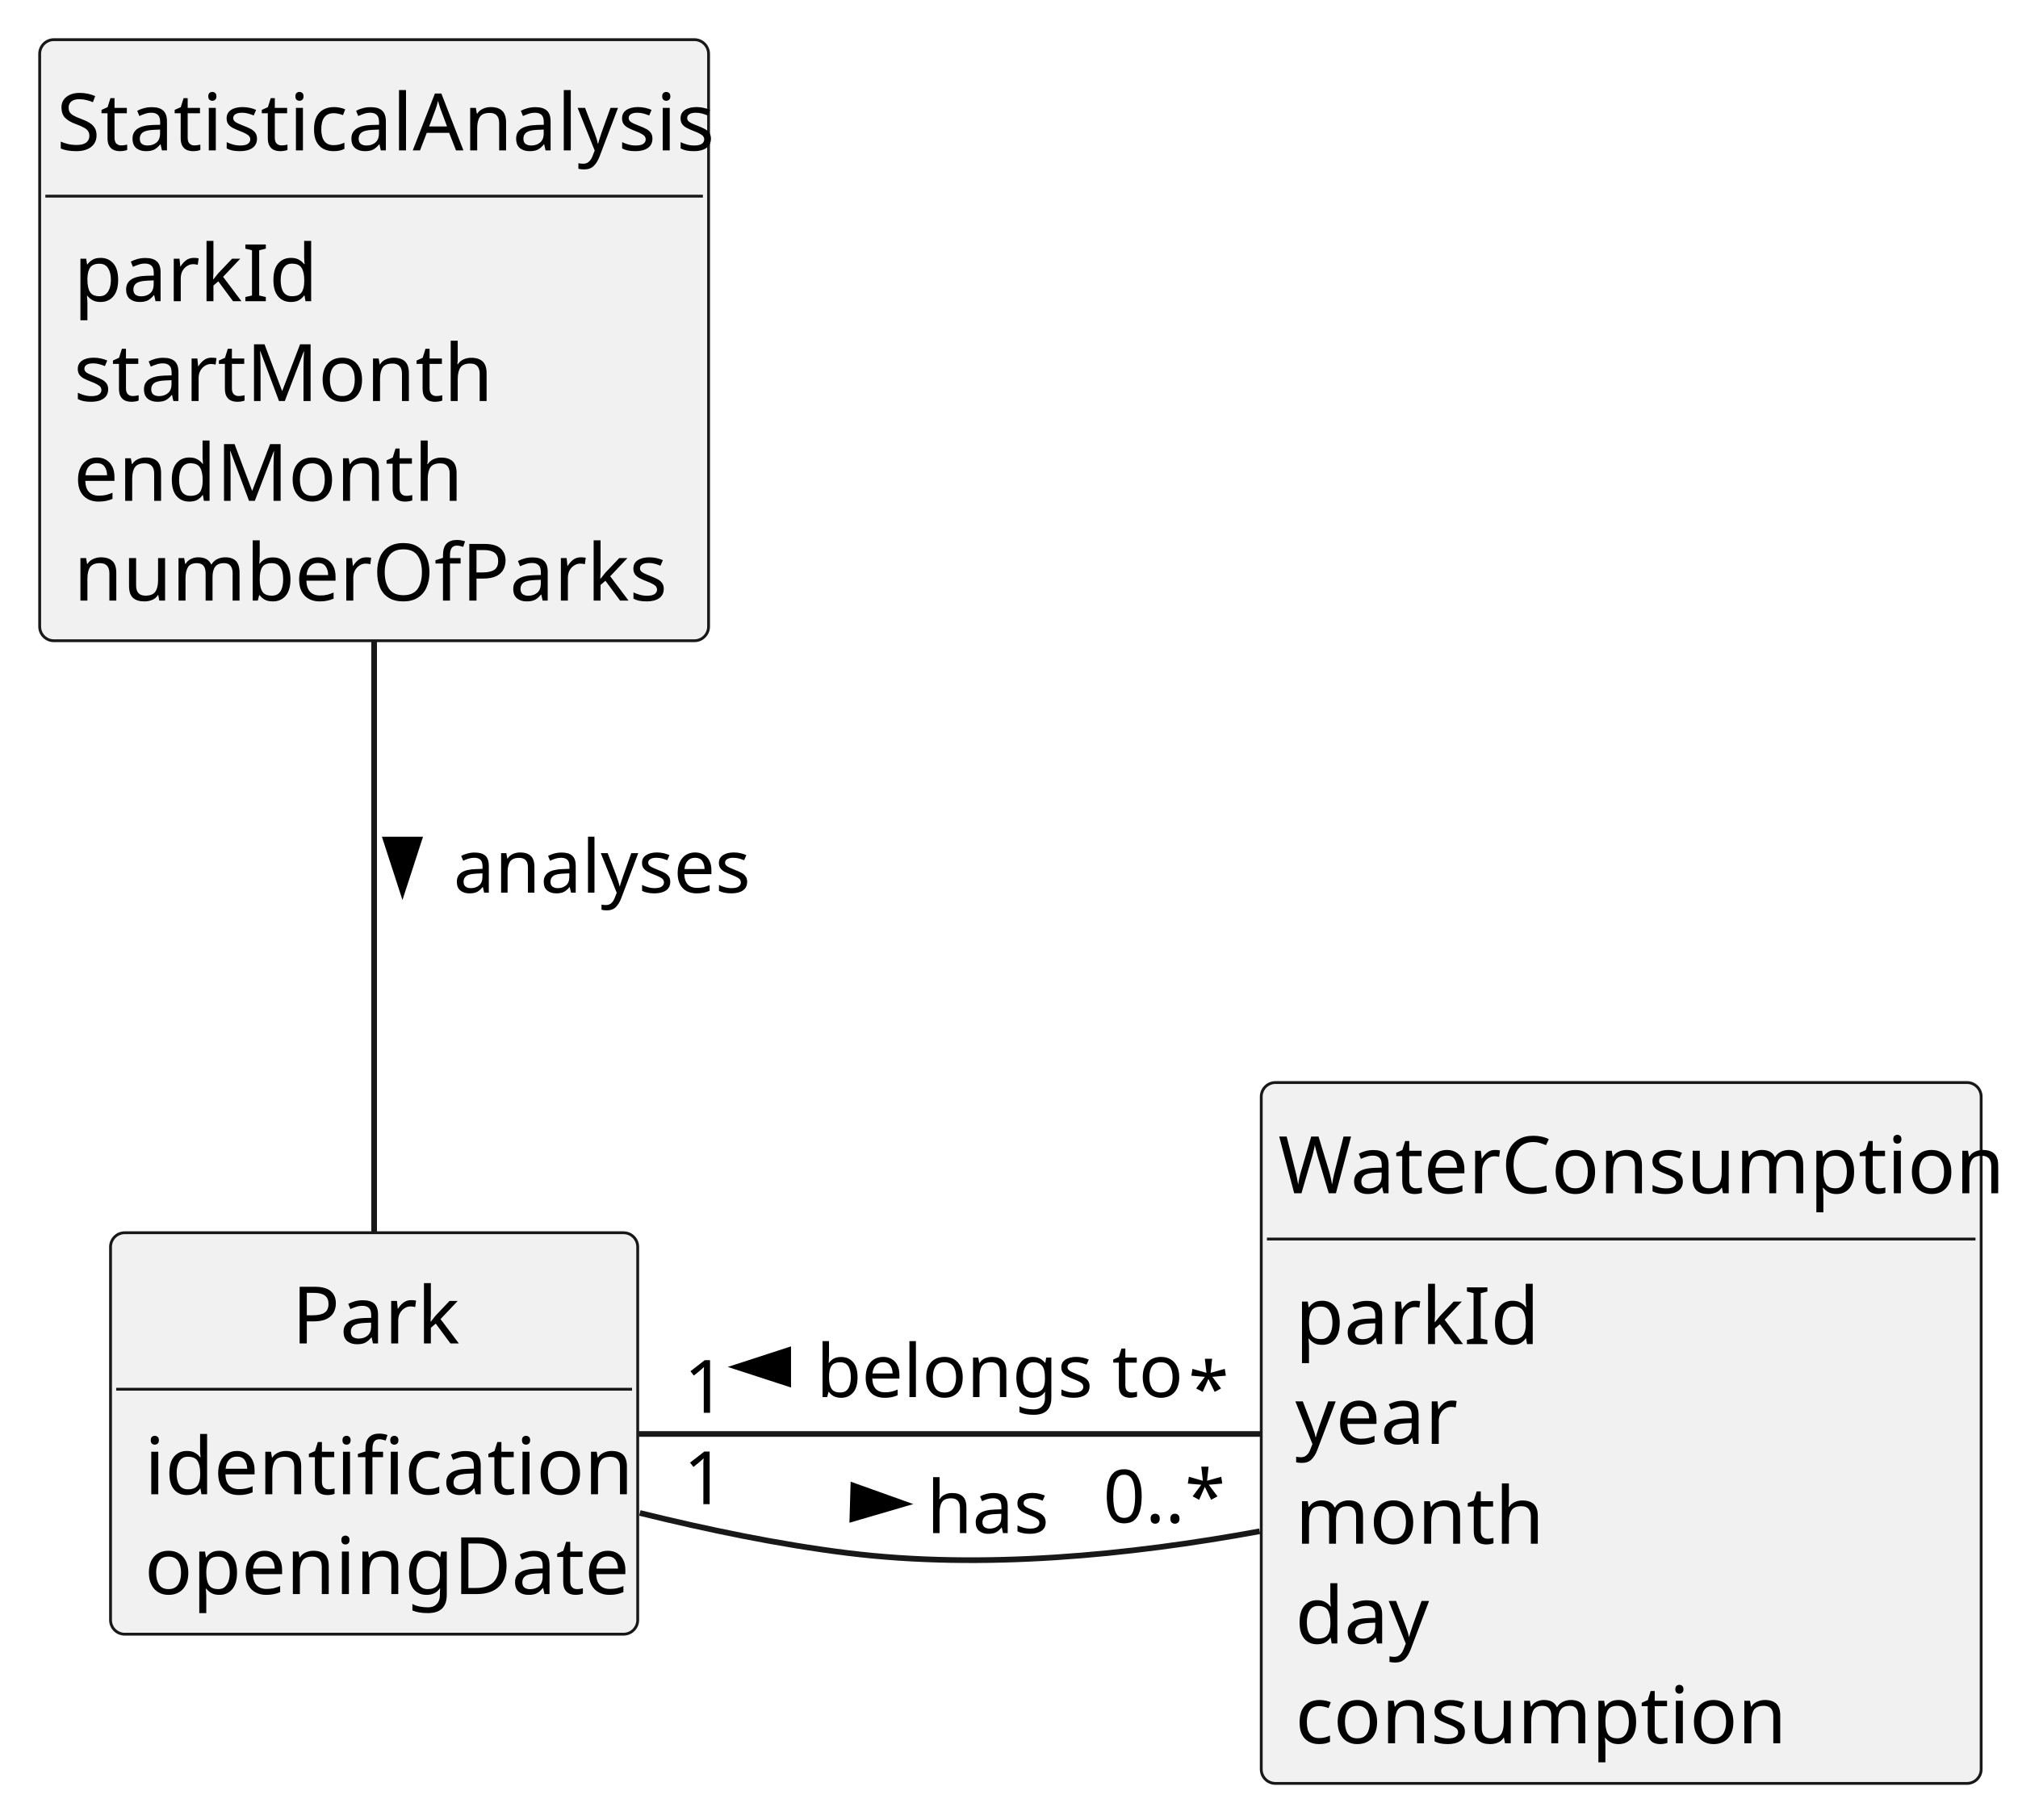
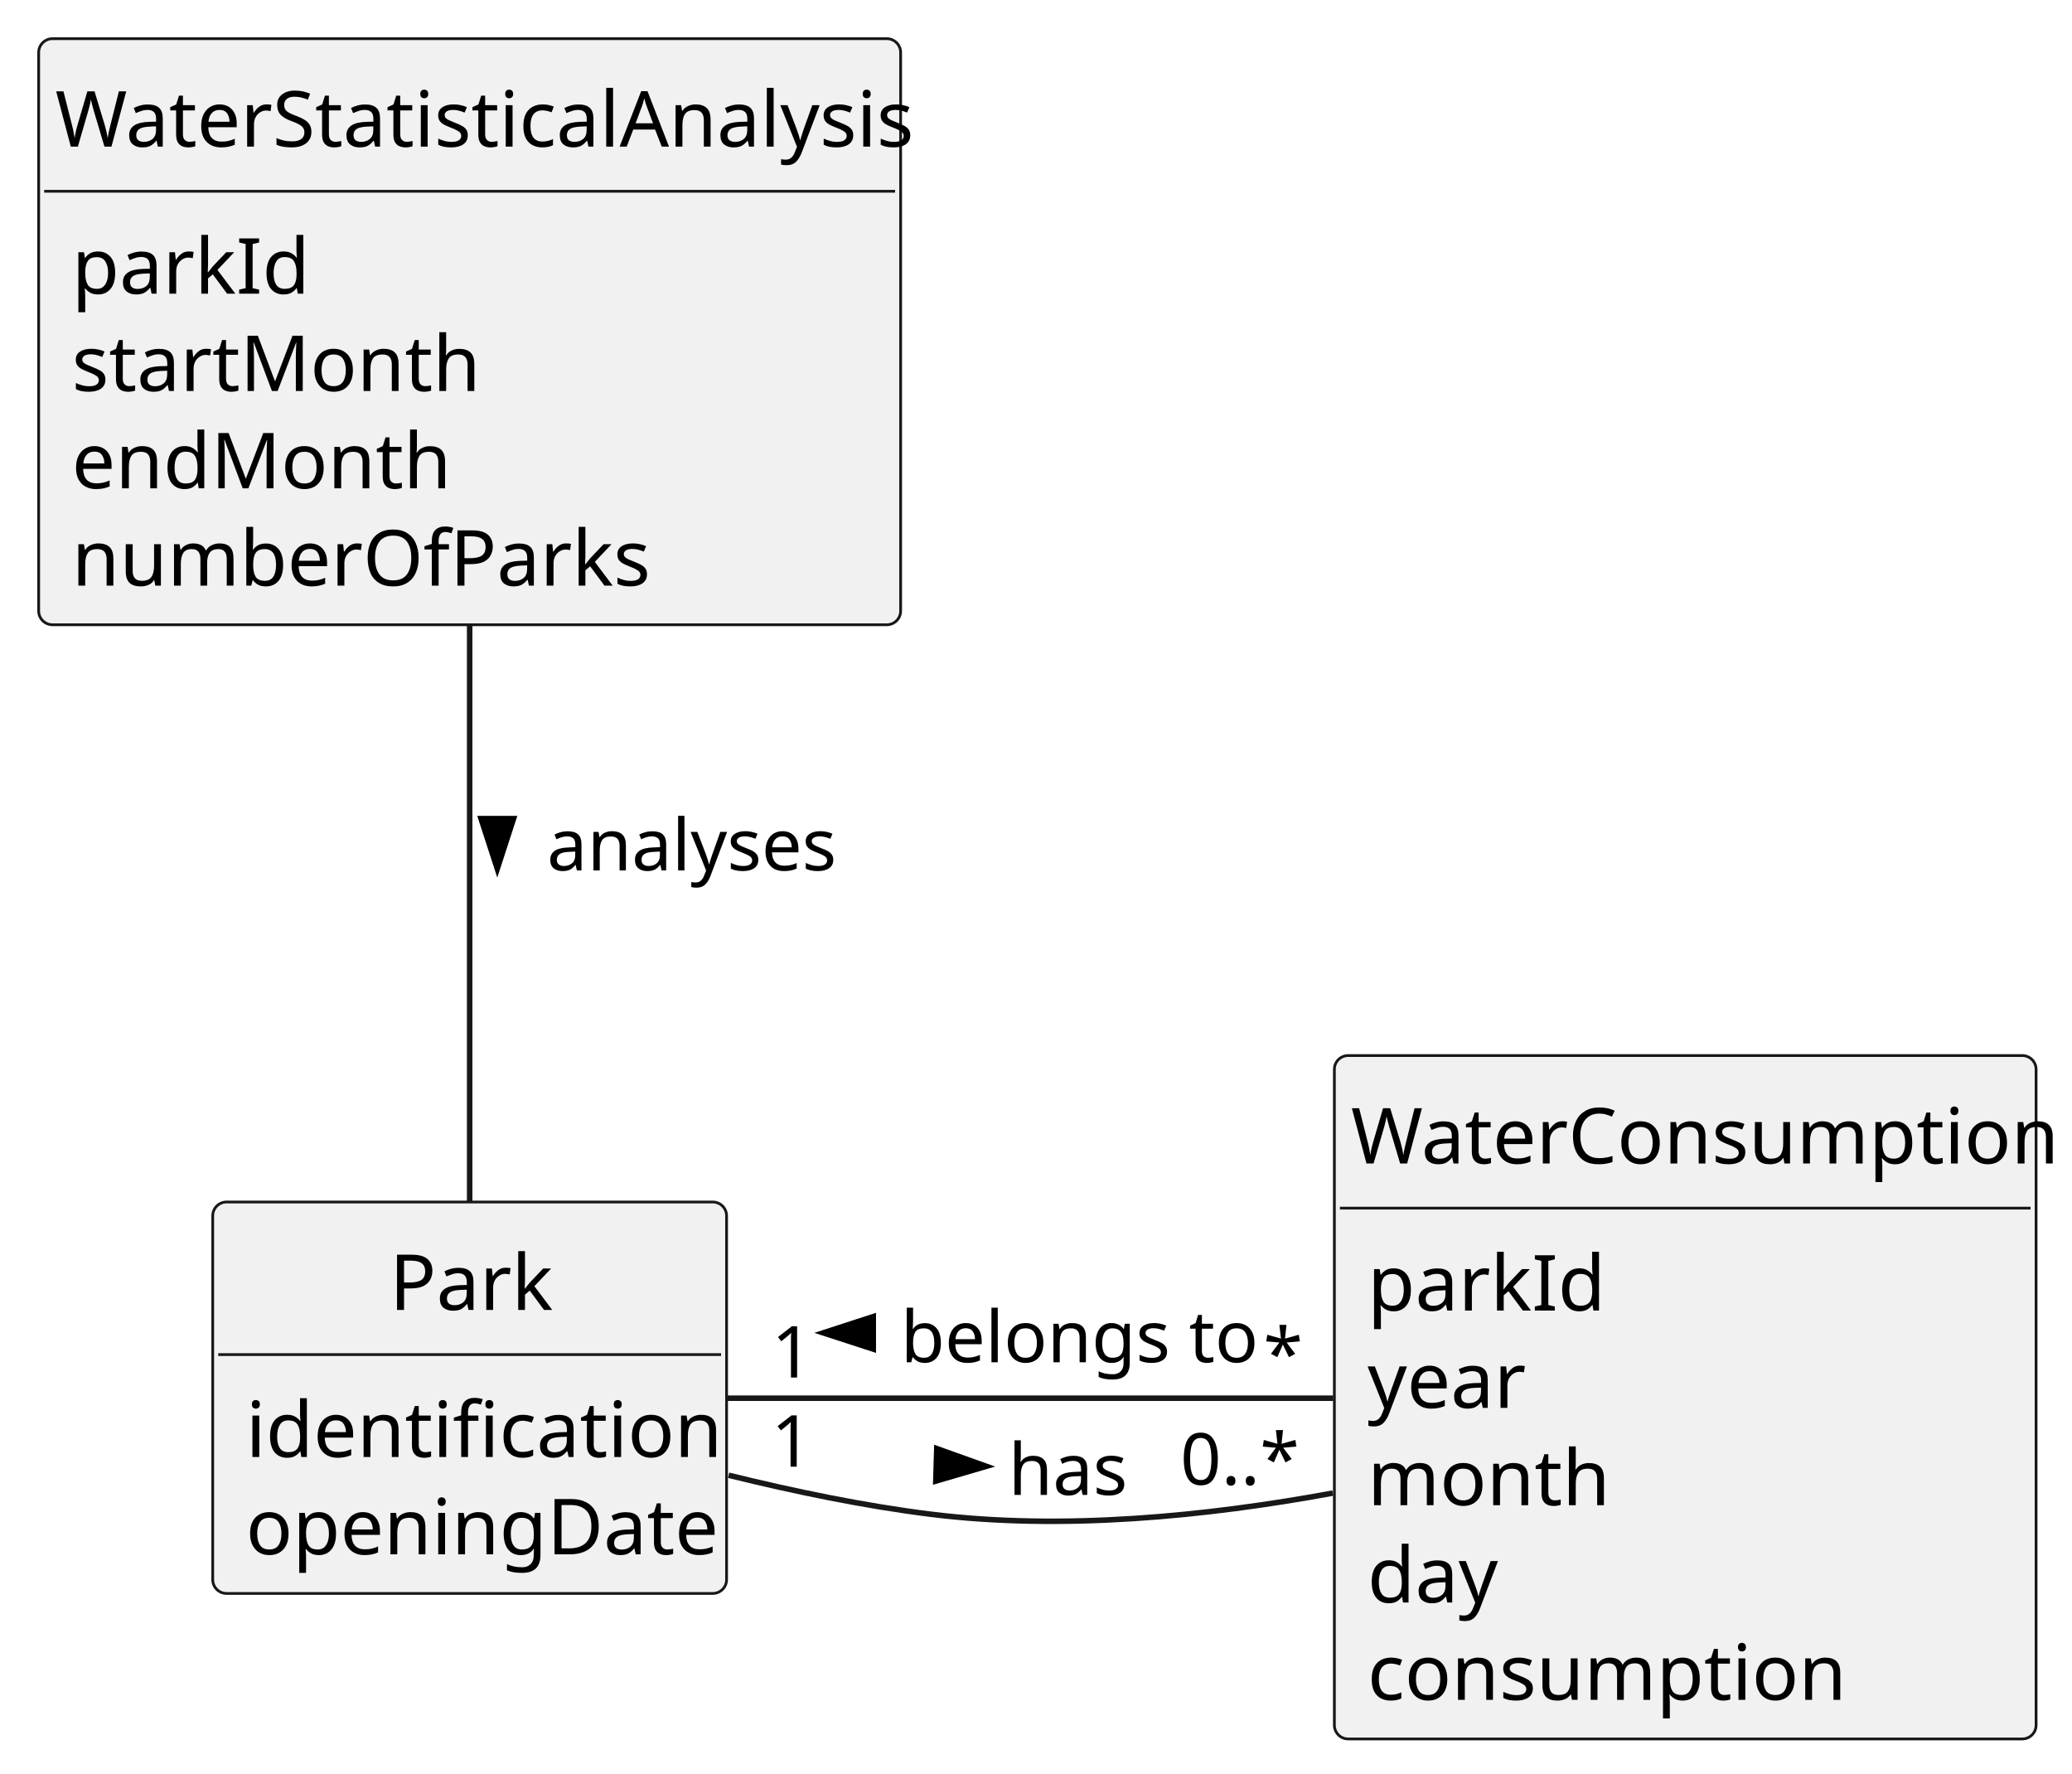
- <svg xmlns="http://www.w3.org/2000/svg" contentStyleType="text/css" height="321px" preserveAspectRatio="none" style="width:356px;height:321px;background:#FFFFFF;" version="1.1" viewBox="0 0 356 321" width="356px" zoomAndPan="magnify">
+ <svg xmlns="http://www.w3.org/2000/svg" contentStyleType="text/css" height="321px" preserveAspectRatio="none" style="width:375px;height:321px;background:#FFFFFF;" version="1.1" viewBox="0 0 375 321" width="375px" zoomAndPan="magnify">
  <defs />
  <g>
    <g id="elem_Park">
-       <rect codeLine="14" fill="#F1F1F1" height="70.828" id="Park" rx="2.5" ry="2.5" style="stroke:#181818;stroke-width:0.5;" width="93" x="19.5" y="217.5" />
-       <text fill="#000000" font-family="sans-serif" font-size="14" lengthAdjust="spacing" textLength="29" x="51.5" y="237.033">Park</text>
-       <line style="stroke:#181818;stroke-width:0.5;" x1="20.5" x2="111.5" y1="245.109" y2="245.109" />
-       <text fill="#000000" font-family="sans-serif" font-size="14" lengthAdjust="spacing" textLength="79" x="25.5" y="263.643">identification</text>
-       <text fill="#000000" font-family="sans-serif" font-size="14" lengthAdjust="spacing" textLength="81" x="25.5" y="281.252">openingDate</text>
+       <rect codeLine="14" fill="#F1F1F1" height="70.828" id="Park" rx="2.5" ry="2.5" style="stroke:#181818;stroke-width:0.5;" width="93" x="38.5" y="217.5" />
+       <text fill="#000000" font-family="sans-serif" font-size="14" lengthAdjust="spacing" textLength="29" x="70.5" y="237.033">Park</text>
+       <line style="stroke:#181818;stroke-width:0.5;" x1="39.5" x2="130.5" y1="245.109" y2="245.109" />
+       <text fill="#000000" font-family="sans-serif" font-size="14" lengthAdjust="spacing" textLength="79" x="44.5" y="263.643">identification</text>
+       <text fill="#000000" font-family="sans-serif" font-size="14" lengthAdjust="spacing" textLength="81" x="44.5" y="281.252">openingDate</text>
    </g>
    <g id="elem_WaterConsumption">
-       <rect codeLine="19" fill="#F1F1F1" height="123.656" id="WaterConsumption" rx="2.5" ry="2.5" style="stroke:#181818;stroke-width:0.5;" width="127" x="222.5" y="191" />
-       <text fill="#000000" font-family="sans-serif" font-size="14" lengthAdjust="spacing" textLength="121" x="225.5" y="210.533">WaterConsumption</text>
-       <line style="stroke:#181818;stroke-width:0.5;" x1="223.5" x2="348.5" y1="218.609" y2="218.609" />
-       <text fill="#000000" font-family="sans-serif" font-size="14" lengthAdjust="spacing" textLength="39" x="228.5" y="237.143">parkId</text>
-       <text fill="#000000" font-family="sans-serif" font-size="14" lengthAdjust="spacing" textLength="28" x="228.5" y="254.752">year</text>
-       <text fill="#000000" font-family="sans-serif" font-size="14" lengthAdjust="spacing" textLength="39" x="228.5" y="272.361">month</text>
-       <text fill="#000000" font-family="sans-serif" font-size="14" lengthAdjust="spacing" textLength="23" x="228.5" y="289.971">day</text>
-       <text fill="#000000" font-family="sans-serif" font-size="14" lengthAdjust="spacing" textLength="80" x="228.5" y="307.58">consumption</text>
+       <rect codeLine="19" fill="#F1F1F1" height="123.656" id="WaterConsumption" rx="2.5" ry="2.5" style="stroke:#181818;stroke-width:0.5;" width="127" x="241.5" y="191" />
+       <text fill="#000000" font-family="sans-serif" font-size="14" lengthAdjust="spacing" textLength="121" x="244.5" y="210.533">WaterConsumption</text>
+       <line style="stroke:#181818;stroke-width:0.5;" x1="242.5" x2="367.5" y1="218.609" y2="218.609" />
+       <text fill="#000000" font-family="sans-serif" font-size="14" lengthAdjust="spacing" textLength="39" x="247.5" y="237.143">parkId</text>
+       <text fill="#000000" font-family="sans-serif" font-size="14" lengthAdjust="spacing" textLength="28" x="247.5" y="254.752">year</text>
+       <text fill="#000000" font-family="sans-serif" font-size="14" lengthAdjust="spacing" textLength="39" x="247.5" y="272.361">month</text>
+       <text fill="#000000" font-family="sans-serif" font-size="14" lengthAdjust="spacing" textLength="23" x="247.5" y="289.971">day</text>
+       <text fill="#000000" font-family="sans-serif" font-size="14" lengthAdjust="spacing" textLength="80" x="247.5" y="307.58">consumption</text>
    </g>
-     <g id="elem_StatisticalAnalysis">
-       <rect codeLine="27" fill="#F1F1F1" height="106.047" id="StatisticalAnalysis" rx="2.5" ry="2.5" style="stroke:#181818;stroke-width:0.5;" width="118" x="7" y="7" />
-       <text fill="#000000" font-family="sans-serif" font-size="14" lengthAdjust="spacing" textLength="112" x="10" y="26.533">StatisticalAnalysis</text>
-       <line style="stroke:#181818;stroke-width:0.5;" x1="8" x2="124" y1="34.609" y2="34.609" />
+     <g id="elem_WaterStatisticalAnalysis">
+       <rect codeLine="27" fill="#F1F1F1" height="106.047" id="WaterStatisticalAnalysis" rx="2.5" ry="2.5" style="stroke:#181818;stroke-width:0.5;" width="156" x="7" y="7" />
+       <text fill="#000000" font-family="sans-serif" font-size="14" lengthAdjust="spacing" textLength="150" x="10" y="26.533">WaterStatisticalAnalysis</text>
+       <line style="stroke:#181818;stroke-width:0.5;" x1="8" x2="162" y1="34.609" y2="34.609" />
      <text fill="#000000" font-family="sans-serif" font-size="14" lengthAdjust="spacing" textLength="39" x="13" y="53.143">parkId</text>
      <text fill="#000000" font-family="sans-serif" font-size="14" lengthAdjust="spacing" textLength="67" x="13" y="70.752">startMonth</text>
      <text fill="#000000" font-family="sans-serif" font-size="14" lengthAdjust="spacing" textLength="63" x="13" y="88.361">endMonth</text>
      <text fill="#000000" font-family="sans-serif" font-size="14" lengthAdjust="spacing" textLength="99" x="13" y="105.971">numberOfParks</text>
    </g>
    <g id="link_Park_WaterConsumption">
-       <path codeLine="34" d="M112.87,266.94 C124.71,269.86 137.48,272.51 149.5,274 C173.3,276.95 199.33,274.39 222.22,270.17 " fill="none" id="Park-WaterConsumption" style="stroke:#181818;stroke-width:1.0;" />
-       <polygon fill="#000000" points="159.498,265.323,150.543,262.119,150.37,267.994,159.498,265.323" style="stroke:#000000;stroke-width:1.0;" />
-       <text fill="#000000" font-family="sans-serif" font-size="13" lengthAdjust="spacing" textLength="21" x="163.5" y="270.495">has</text>
-       <text fill="#000000" font-family="sans-serif" font-size="13" lengthAdjust="spacing" textLength="7" x="120.583" y="265.385">1</text>
-       <text fill="#000000" font-family="sans-serif" font-size="13" lengthAdjust="spacing" textLength="20" x="194.611" y="268.647">0..*</text>
+       <path codeLine="34" d="M131.87,266.94 C143.71,269.86 156.48,272.51 168.5,274 C192.3,276.95 218.33,274.39 241.22,270.17 " fill="none" id="Park-WaterConsumption" style="stroke:#181818;stroke-width:1.0;" />
+       <polygon fill="#000000" points="178.498,265.323,169.543,262.119,169.37,267.994,178.498,265.323" style="stroke:#000000;stroke-width:1.0;" />
+       <text fill="#000000" font-family="sans-serif" font-size="13" lengthAdjust="spacing" textLength="21" x="182.5" y="270.495">has</text>
+       <text fill="#000000" font-family="sans-serif" font-size="13" lengthAdjust="spacing" textLength="7" x="139.583" y="265.385">1</text>
+       <text fill="#000000" font-family="sans-serif" font-size="13" lengthAdjust="spacing" textLength="20" x="213.611" y="268.647">0..*</text>
    </g>
    <g id="link_WaterConsumption_Park">
-       <path codeLine="35" d="M222.3,253 C187.27,253 144.57,253 112.66,253 " fill="none" id="WaterConsumption-Park" style="stroke:#181818;stroke-width:1.0;" />
-       <polygon fill="#000000" points="130,241.176,139.045,244.115,139.045,238.237,130,241.176" style="stroke:#000000;stroke-width:1.0;" />
-       <text fill="#000000" font-family="sans-serif" font-size="13" lengthAdjust="spacing" textLength="60" x="144" y="246.495">belongs to</text>
-       <text fill="#000000" font-family="sans-serif" font-size="13" lengthAdjust="spacing" textLength="5" x="209.646" y="249.61">*</text>
-       <text fill="#000000" font-family="sans-serif" font-size="13" lengthAdjust="spacing" textLength="7" x="120.654" y="249.262">1</text>
+       <path codeLine="35" d="M241.3,253 C206.27,253 163.57,253 131.66,253 " fill="none" id="WaterConsumption-Park" style="stroke:#181818;stroke-width:1.0;" />
+       <polygon fill="#000000" points="149,241.176,158.045,244.115,158.045,238.237,149,241.176" style="stroke:#000000;stroke-width:1.0;" />
+       <text fill="#000000" font-family="sans-serif" font-size="13" lengthAdjust="spacing" textLength="60" x="163" y="246.495">belongs to</text>
+       <text fill="#000000" font-family="sans-serif" font-size="13" lengthAdjust="spacing" textLength="5" x="228.646" y="249.61">*</text>
+       <text fill="#000000" font-family="sans-serif" font-size="13" lengthAdjust="spacing" textLength="7" x="139.654" y="249.262">1</text>
    </g>
-     <g id="link_StatisticalAnalysis_Park">
-       <path codeLine="36" d="M66,113.19 C66,146.33 66,188.29 66,217.36 " fill="none" id="StatisticalAnalysis-Park" style="stroke:#181818;stroke-width:1.0;" />
-       <polygon fill="#000000" points="71,157.176,73.939,148.131,68.061,148.131,71,157.176" style="stroke:#000000;stroke-width:1.0;" />
-       <text fill="#000000" font-family="sans-serif" font-size="13" lengthAdjust="spacing" textLength="52" x="80" y="157.495">analyses</text>
+     <g id="link_WaterStatisticalAnalysis_Park">
+       <path codeLine="36" d="M85,113.19 C85,146.33 85,188.29 85,217.36 " fill="none" id="WaterStatisticalAnalysis-Park" style="stroke:#181818;stroke-width:1.0;" />
+       <polygon fill="#000000" points="90,157.176,92.939,148.131,87.061,148.131,90,157.176" style="stroke:#000000;stroke-width:1.0;" />
+       <text fill="#000000" font-family="sans-serif" font-size="13" lengthAdjust="spacing" textLength="52" x="99" y="157.495">analyses</text>
    </g>
  </g>
</svg>
